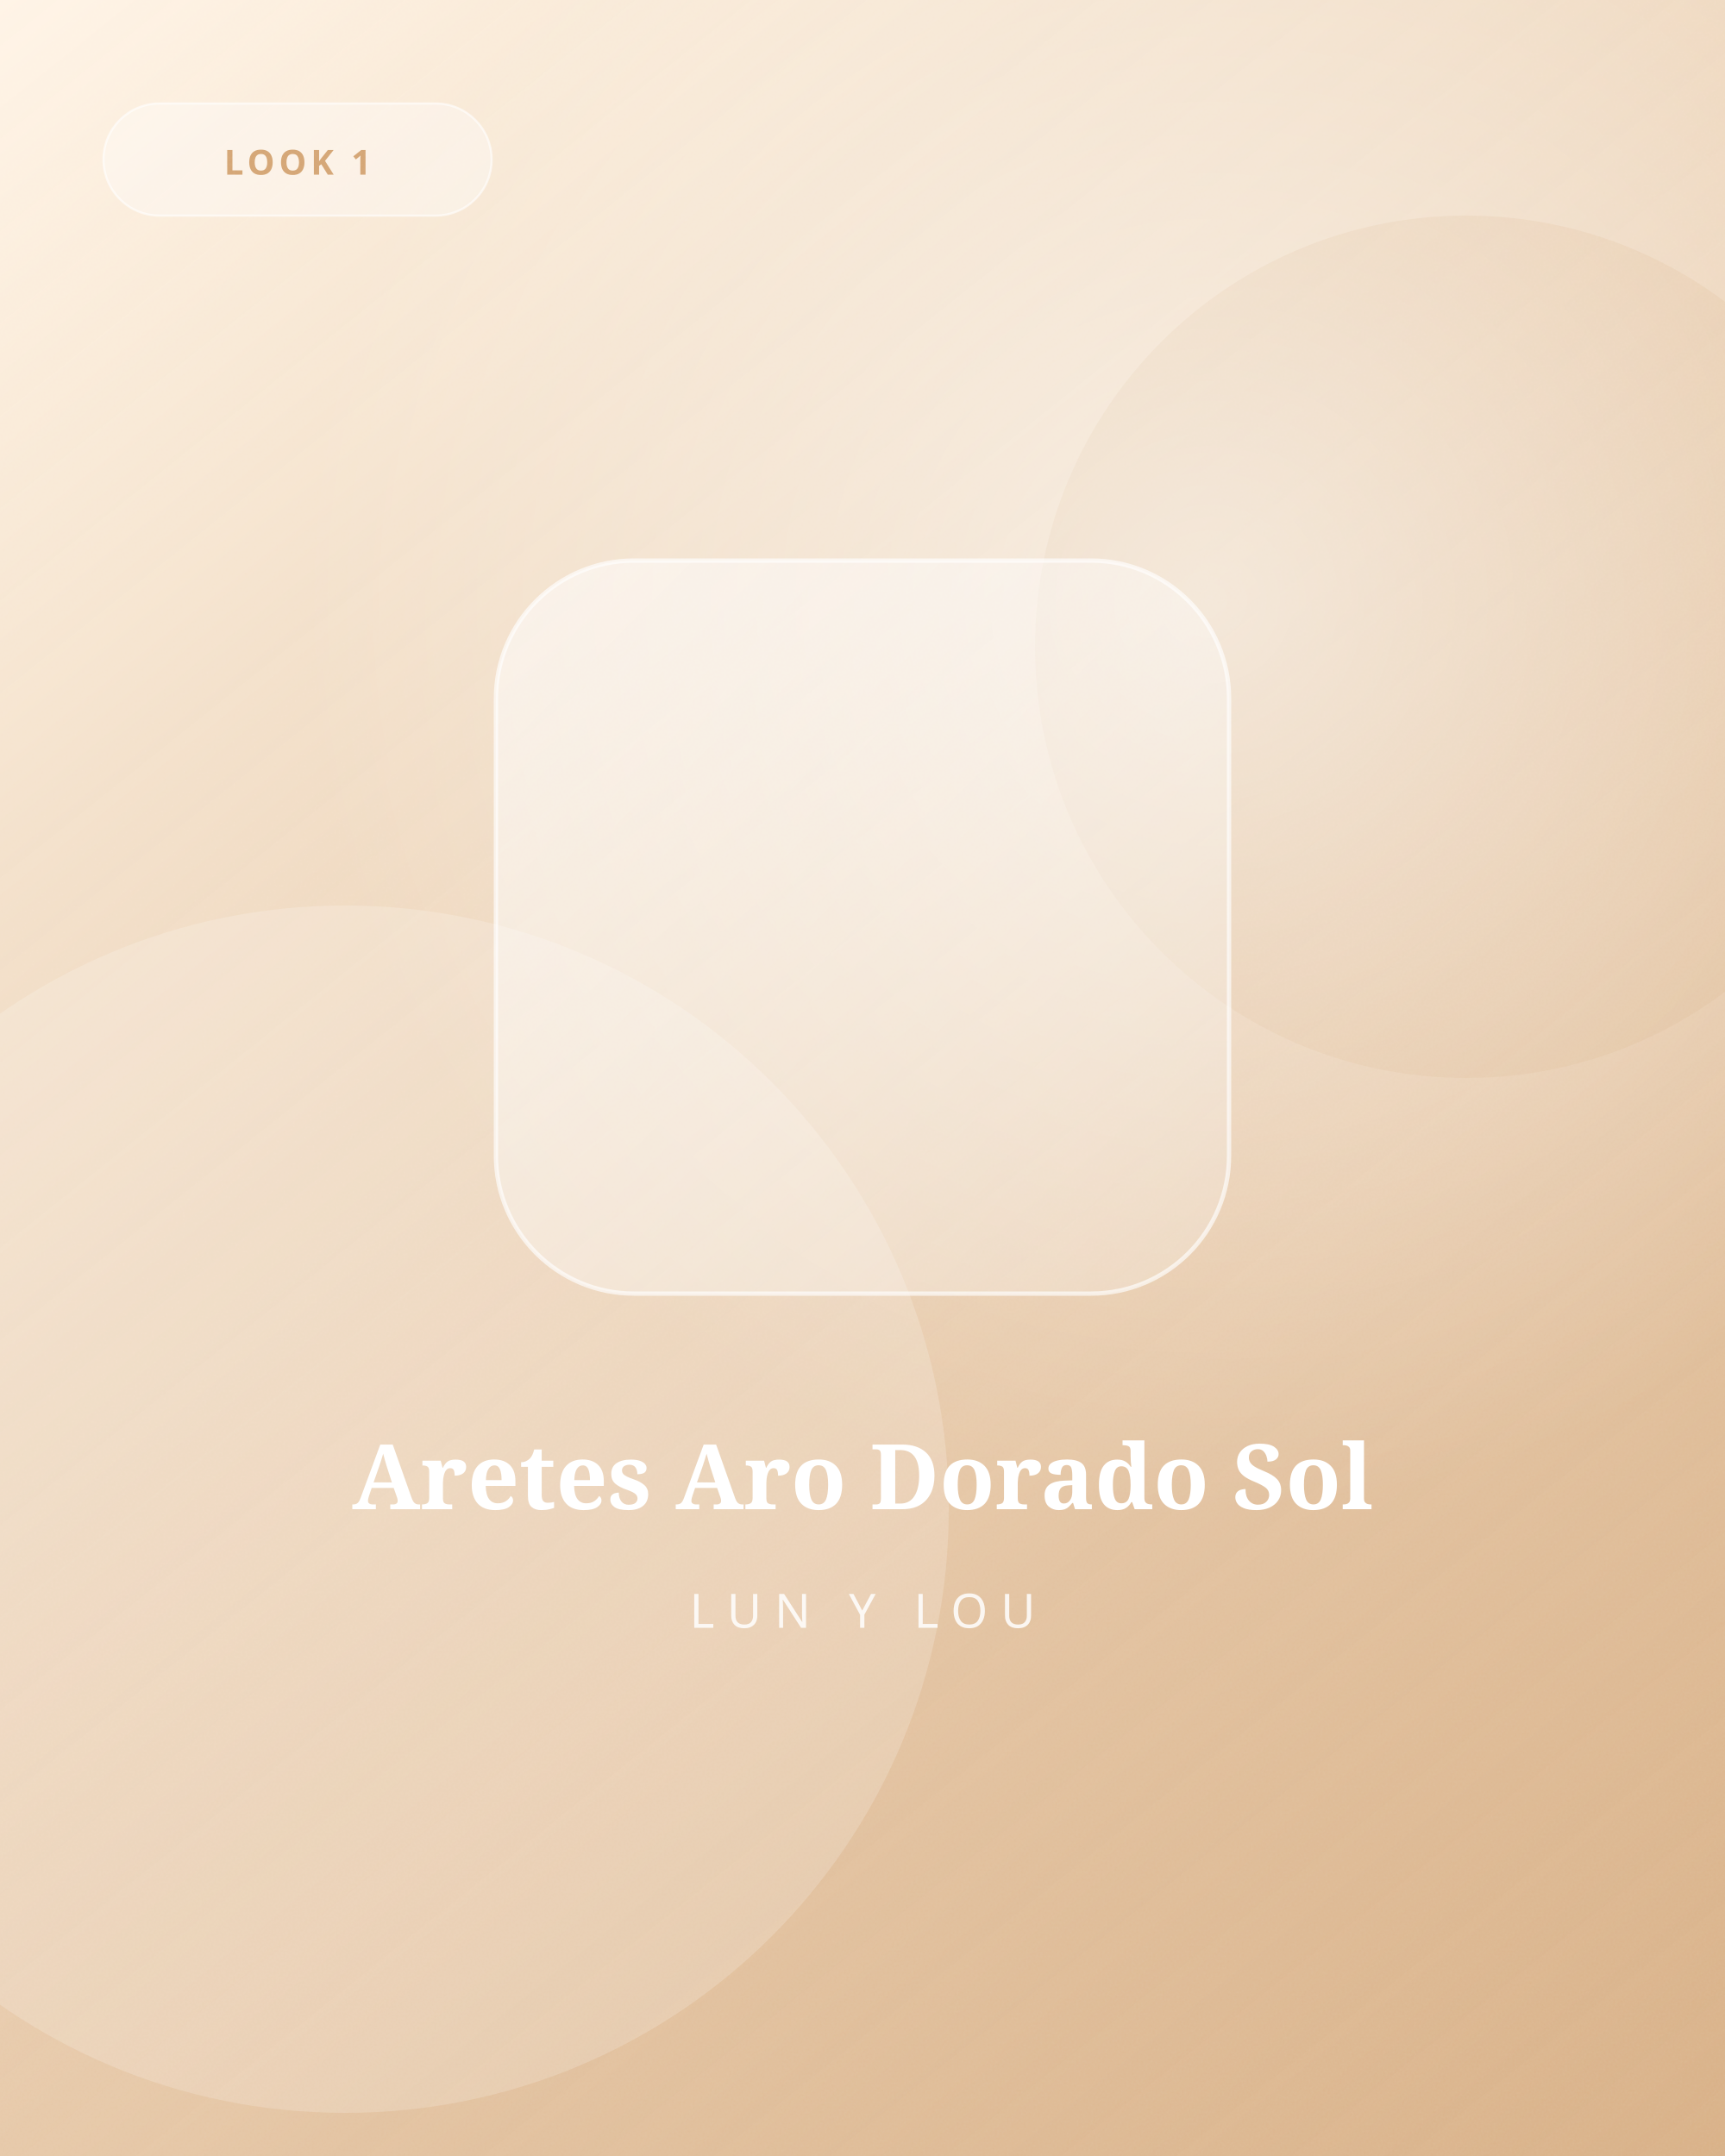
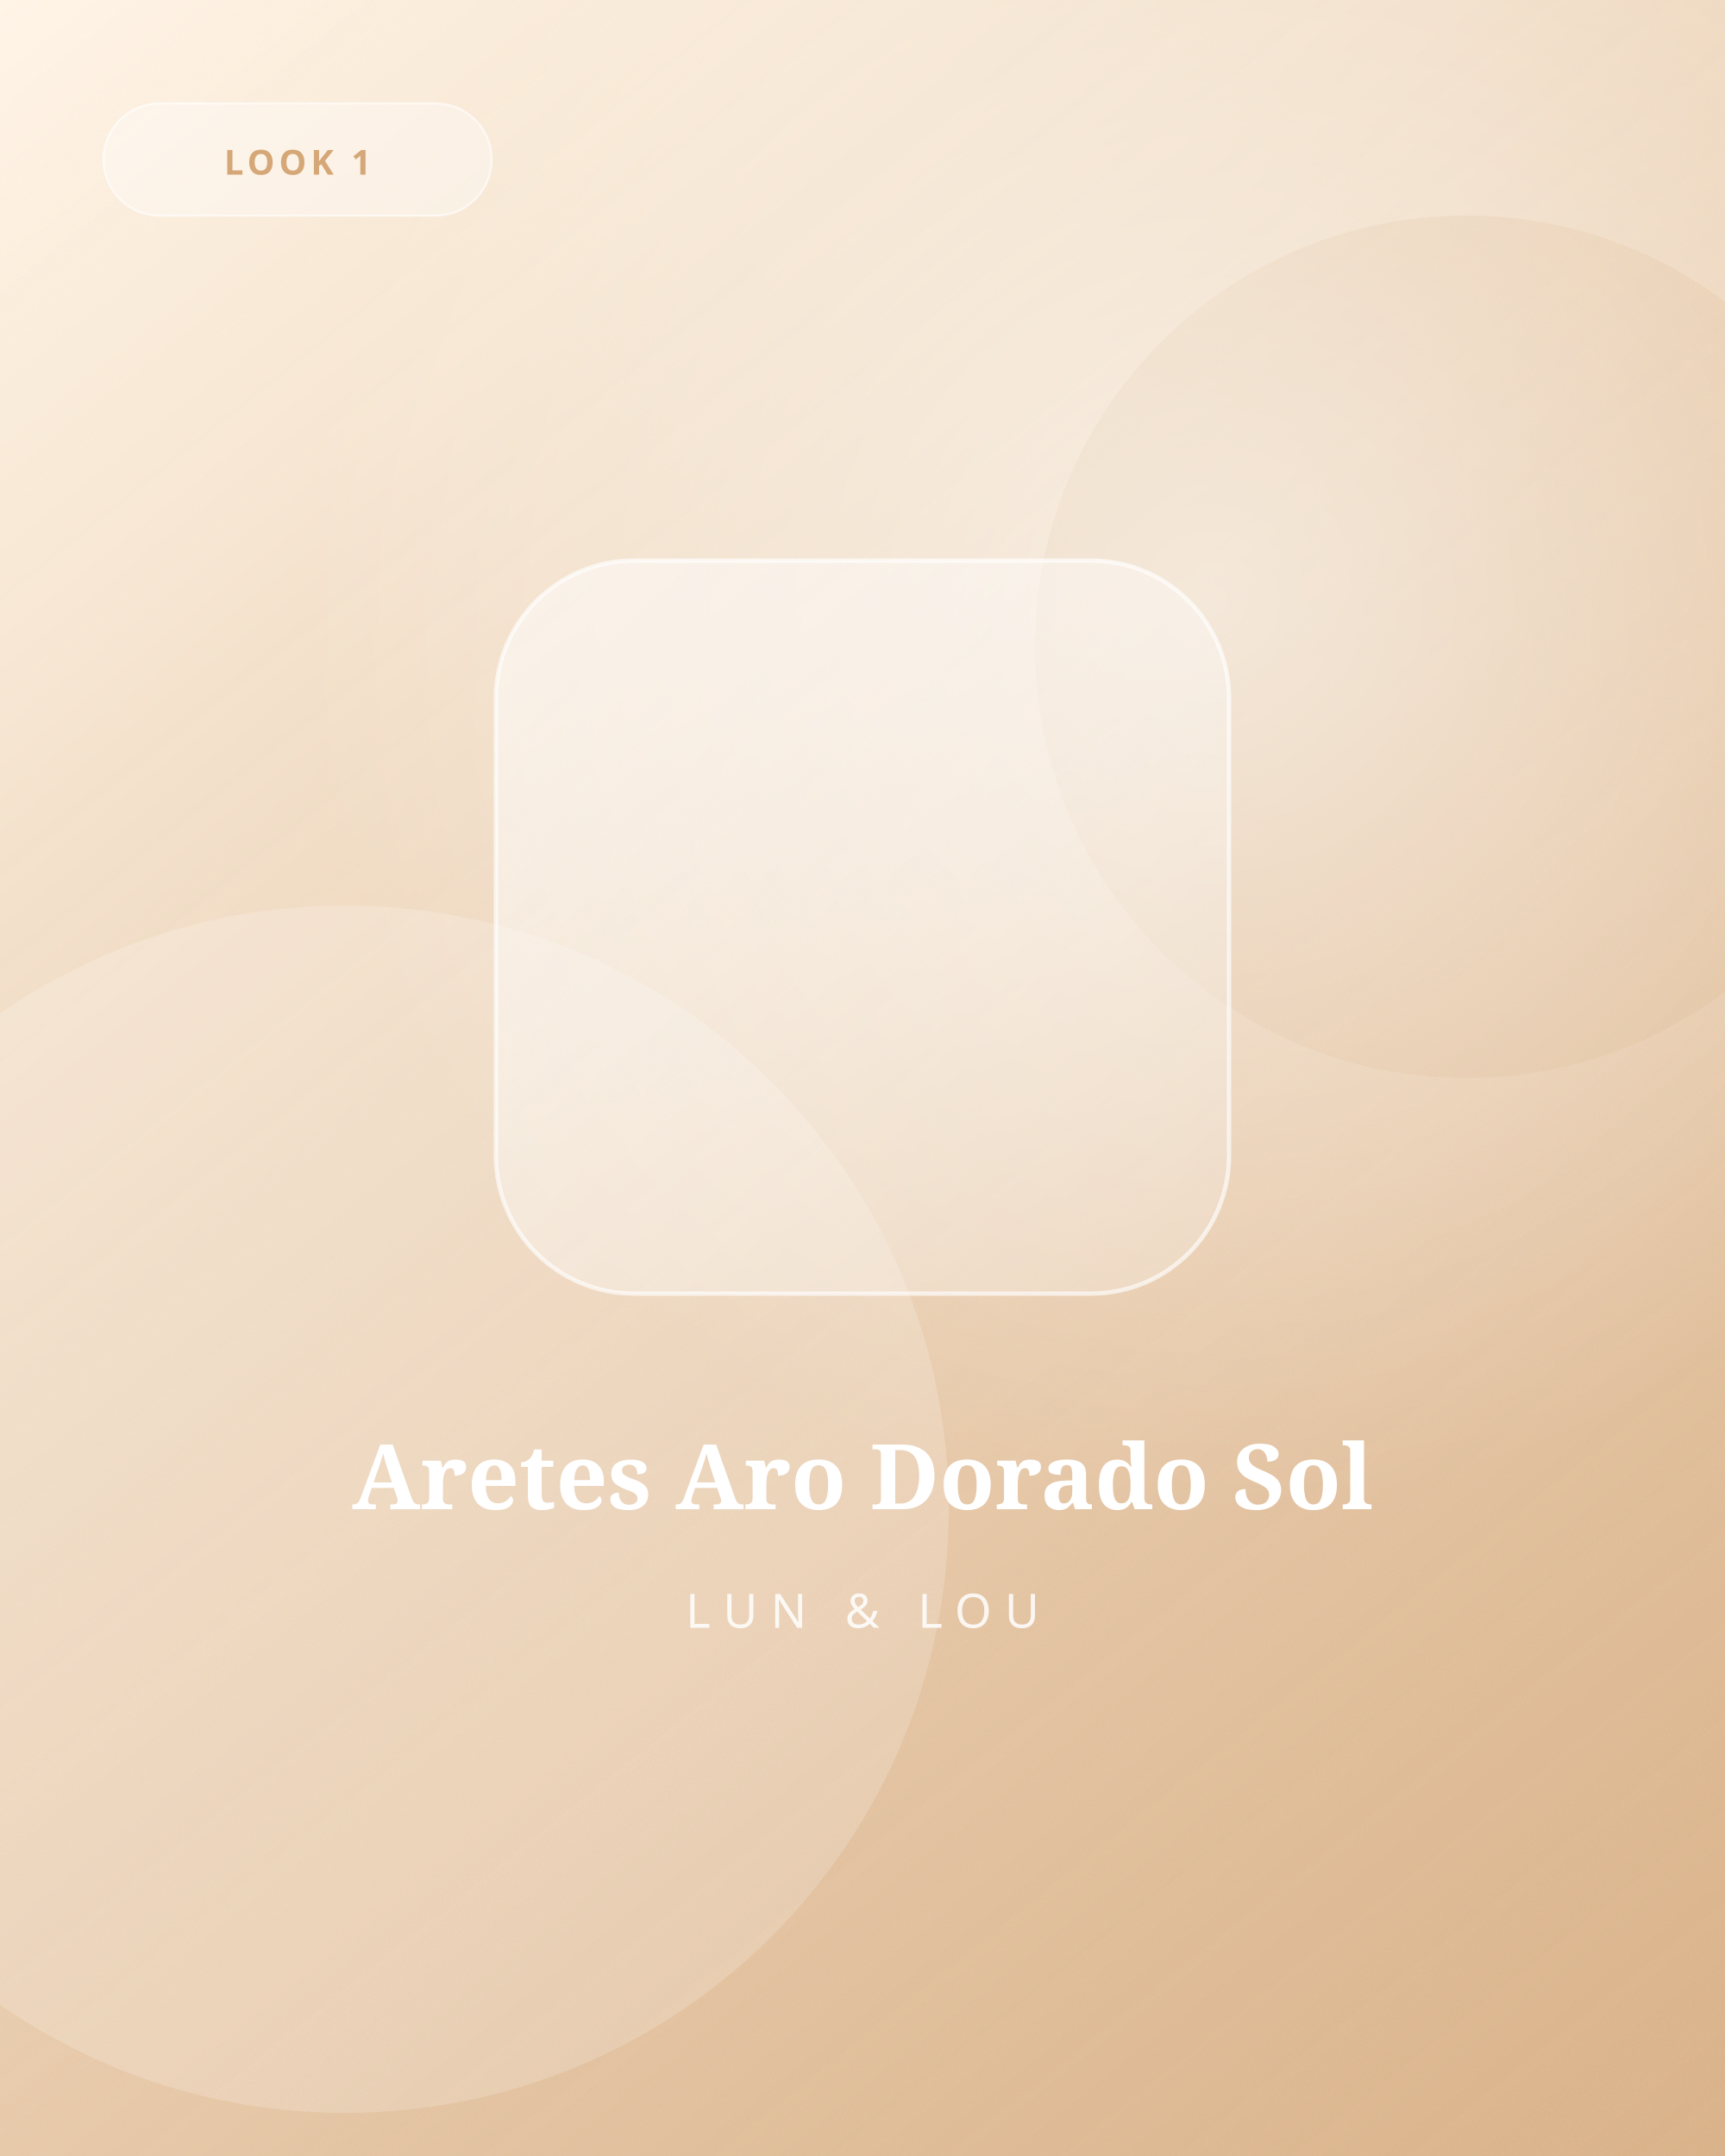
<svg xmlns="http://www.w3.org/2000/svg" width="800" height="1000" viewBox="0 0 800 1000" fill="none">
  <defs>
    <linearGradient id="bg" x1="0" y1="0" x2="800" y2="1000" gradientUnits="userSpaceOnUse">
      <stop stop-color="#FFF4E6" />
      <stop offset="1" stop-color="#D4A574" stop-opacity="0.85" />
    </linearGradient>
    <radialGradient id="glow" cx="0" cy="0" r="1" gradientTransform="translate(560 280) rotate(90) scale(420)" gradientUnits="userSpaceOnUse">
      <stop stop-color="#ffffff" stop-opacity="0.55" />
      <stop offset="1" stop-color="#ffffff" stop-opacity="0" />
    </radialGradient>
    <filter id="grain" x="0" y="0" width="100%" height="100%">
      <feTurbulence type="fractalNoise" baseFrequency="0.9" numOctaves="3" stitchTiles="stitch" />
      <feColorMatrix type="matrix" values="0 0 0 0 1  0 0 0 0 1  0 0 0 0 1  0 0 0 0.06 0" />
    </filter>
    <linearGradient id="card" x1="0" y1="0" x2="1" y2="1">
      <stop stop-color="#ffffff" stop-opacity="0.55" />
      <stop offset="1" stop-color="#ffffff" stop-opacity="0.18" />
    </linearGradient>
  </defs>
  <rect width="800" height="1000" fill="url(#bg)" />
  <circle cx="160" cy="700" r="280" fill="#ffffff" fill-opacity="0.18" />
  <circle cx="680" cy="300" r="200" fill="#D4A574" fill-opacity="0.2" />
  <rect width="800" height="1000" fill="url(#glow)" />
  <g transform="translate(400 430)">
    <rect x="-170" y="-170" width="340" height="340" rx="64" fill="url(#card)" stroke="#ffffff" stroke-opacity="0.65" stroke-width="2" />
    <text x="0" y="30" font-size="140" text-anchor="middle" dominant-baseline="middle">✨</text>
  </g>
  <text x="400" y="700" font-family="Georgia, serif" font-size="42" fill="#ffffff" text-anchor="middle" font-weight="600">Aretes Aro Dorado Sol</text>
-   <text x="400" y="755" font-family="system-ui,sans-serif" font-size="22" fill="#ffffff" fill-opacity="0.85" text-anchor="middle" letter-spacing="6">LUN Y LOU</text>
+   <text x="400" y="755" font-family="system-ui,sans-serif" font-size="22" fill="#ffffff" fill-opacity="0.85" text-anchor="middle" letter-spacing="6">LUN &amp; LOU</text>
  <rect x="48" y="48" width="180" height="52" rx="26" fill="#ffffff" fill-opacity="0.35" stroke="#ffffff" stroke-opacity="0.6" />
  <text x="138" y="81" font-family="system-ui,sans-serif" font-size="16" fill="#D4A574" text-anchor="middle" font-weight="700" letter-spacing="2">LOOK 1</text>
  <rect width="800" height="1000" filter="url(#grain)" />
</svg>
